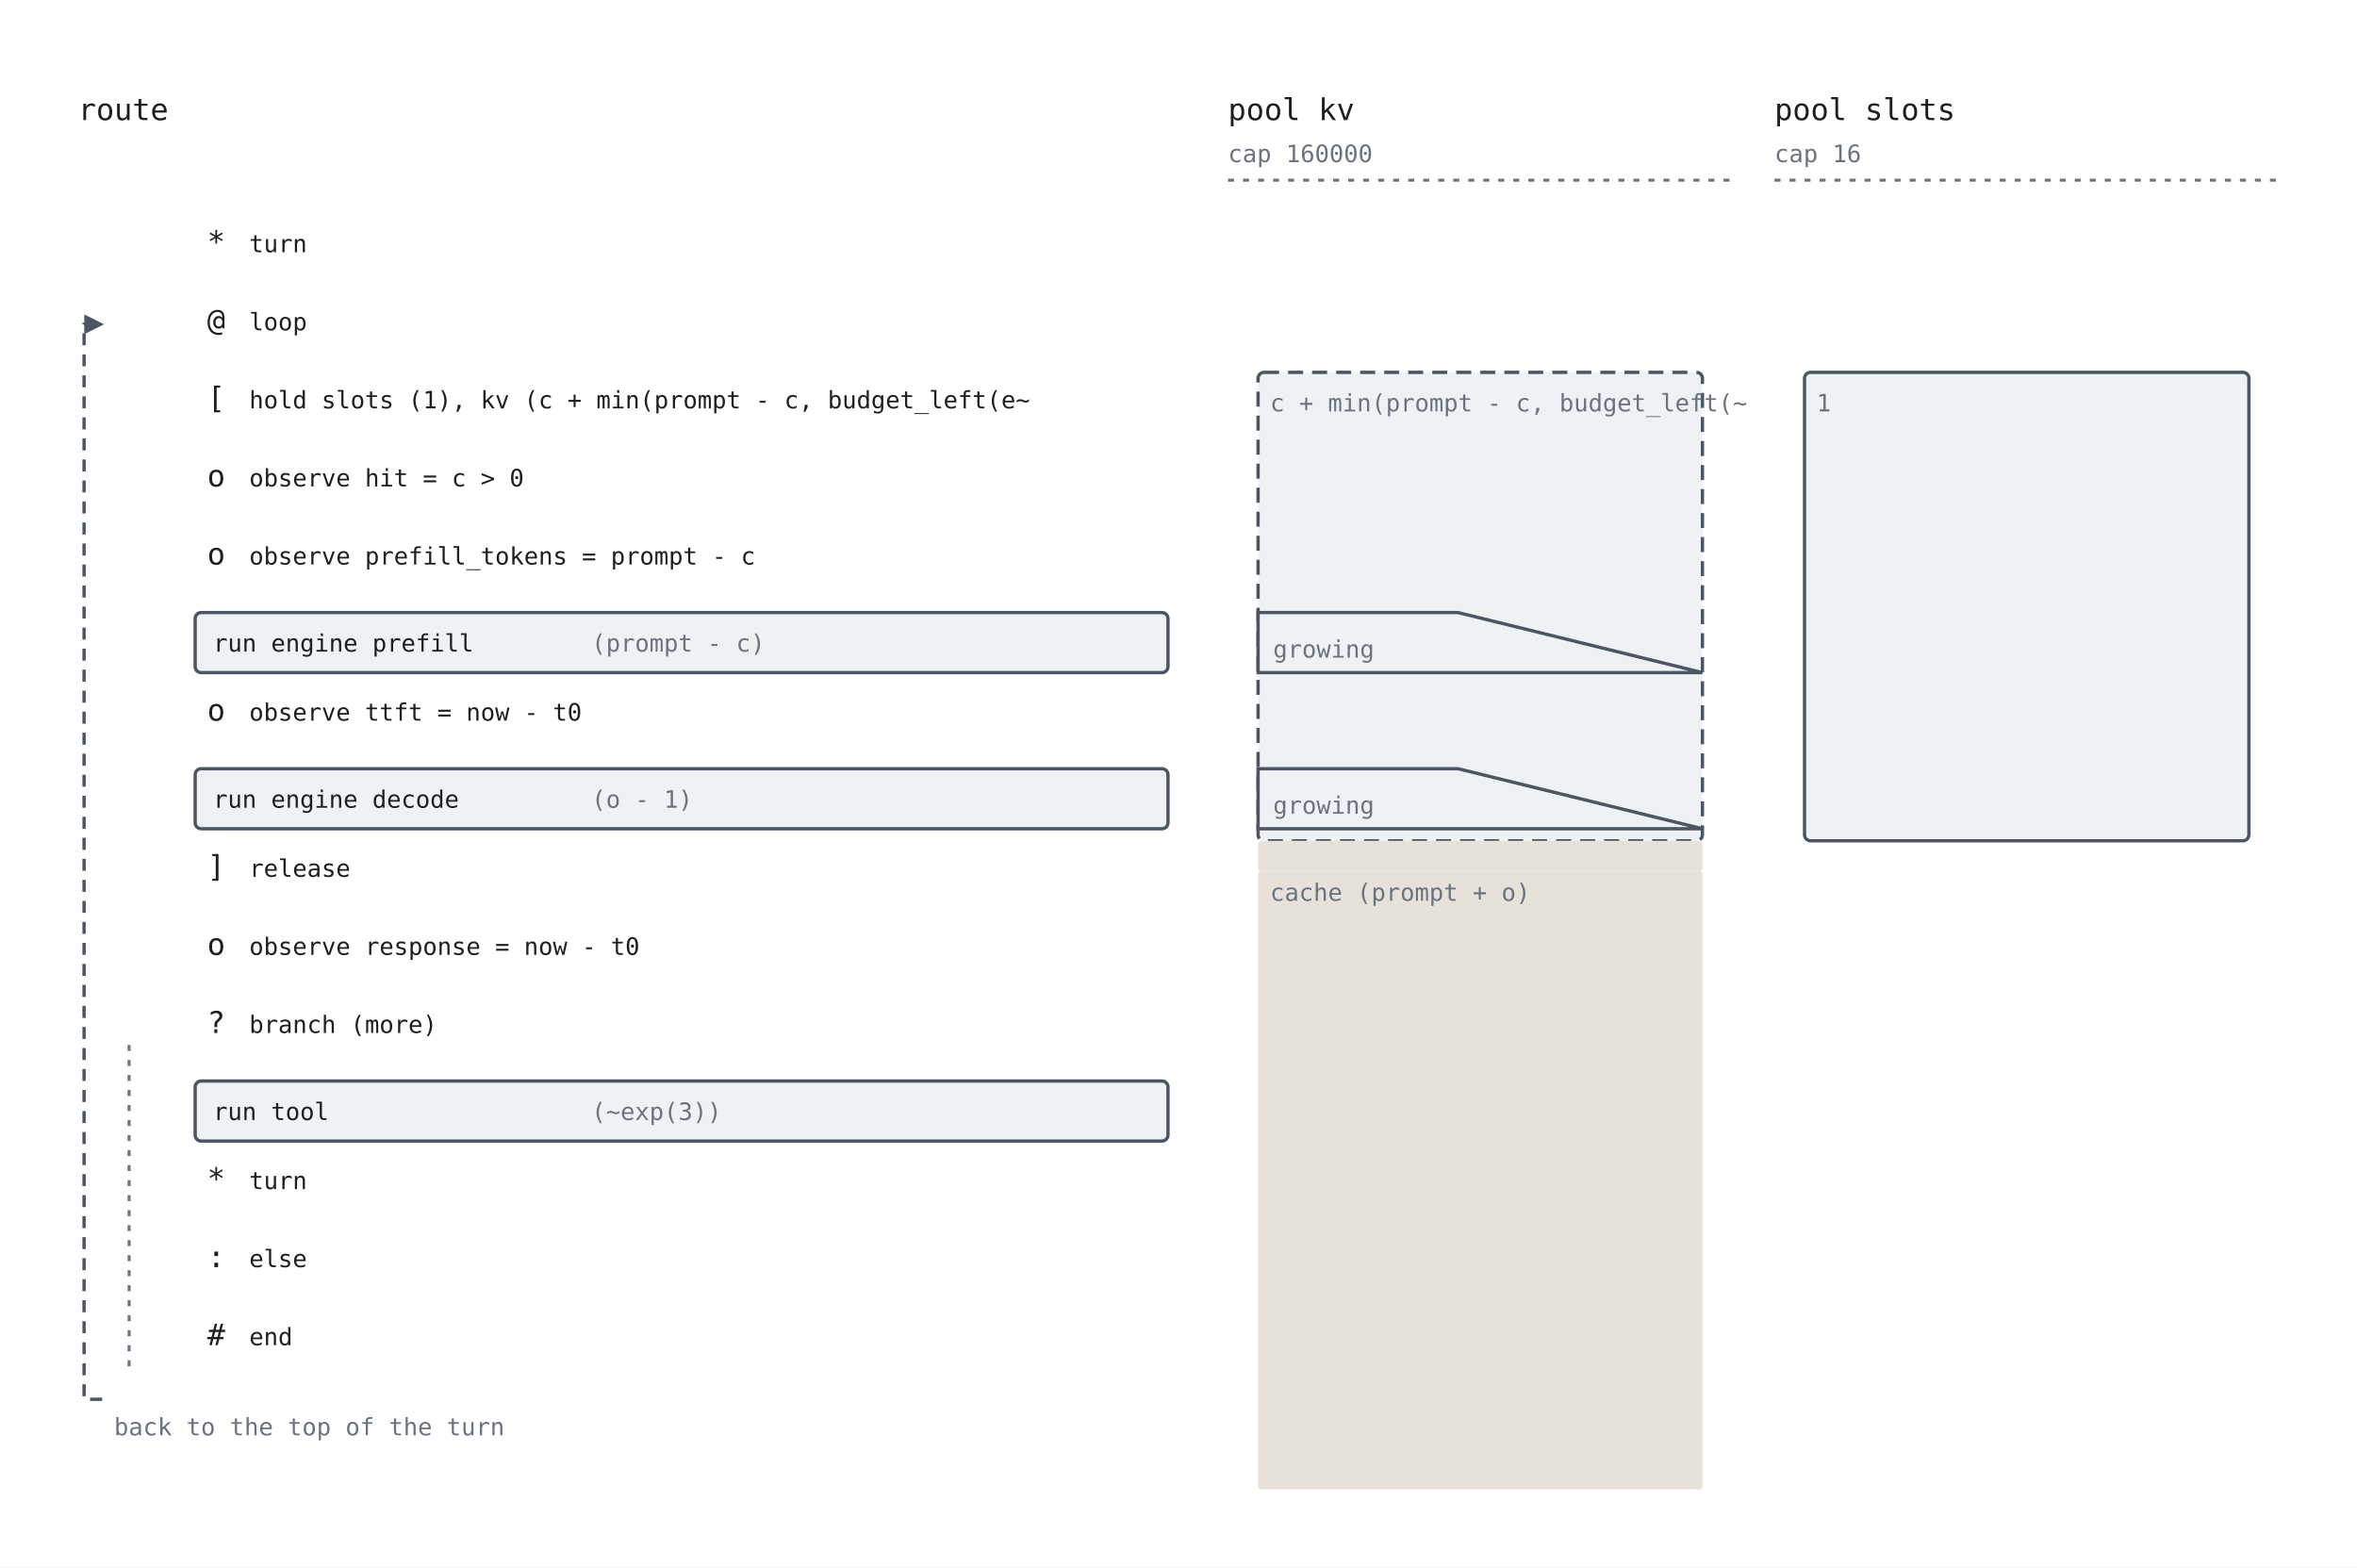
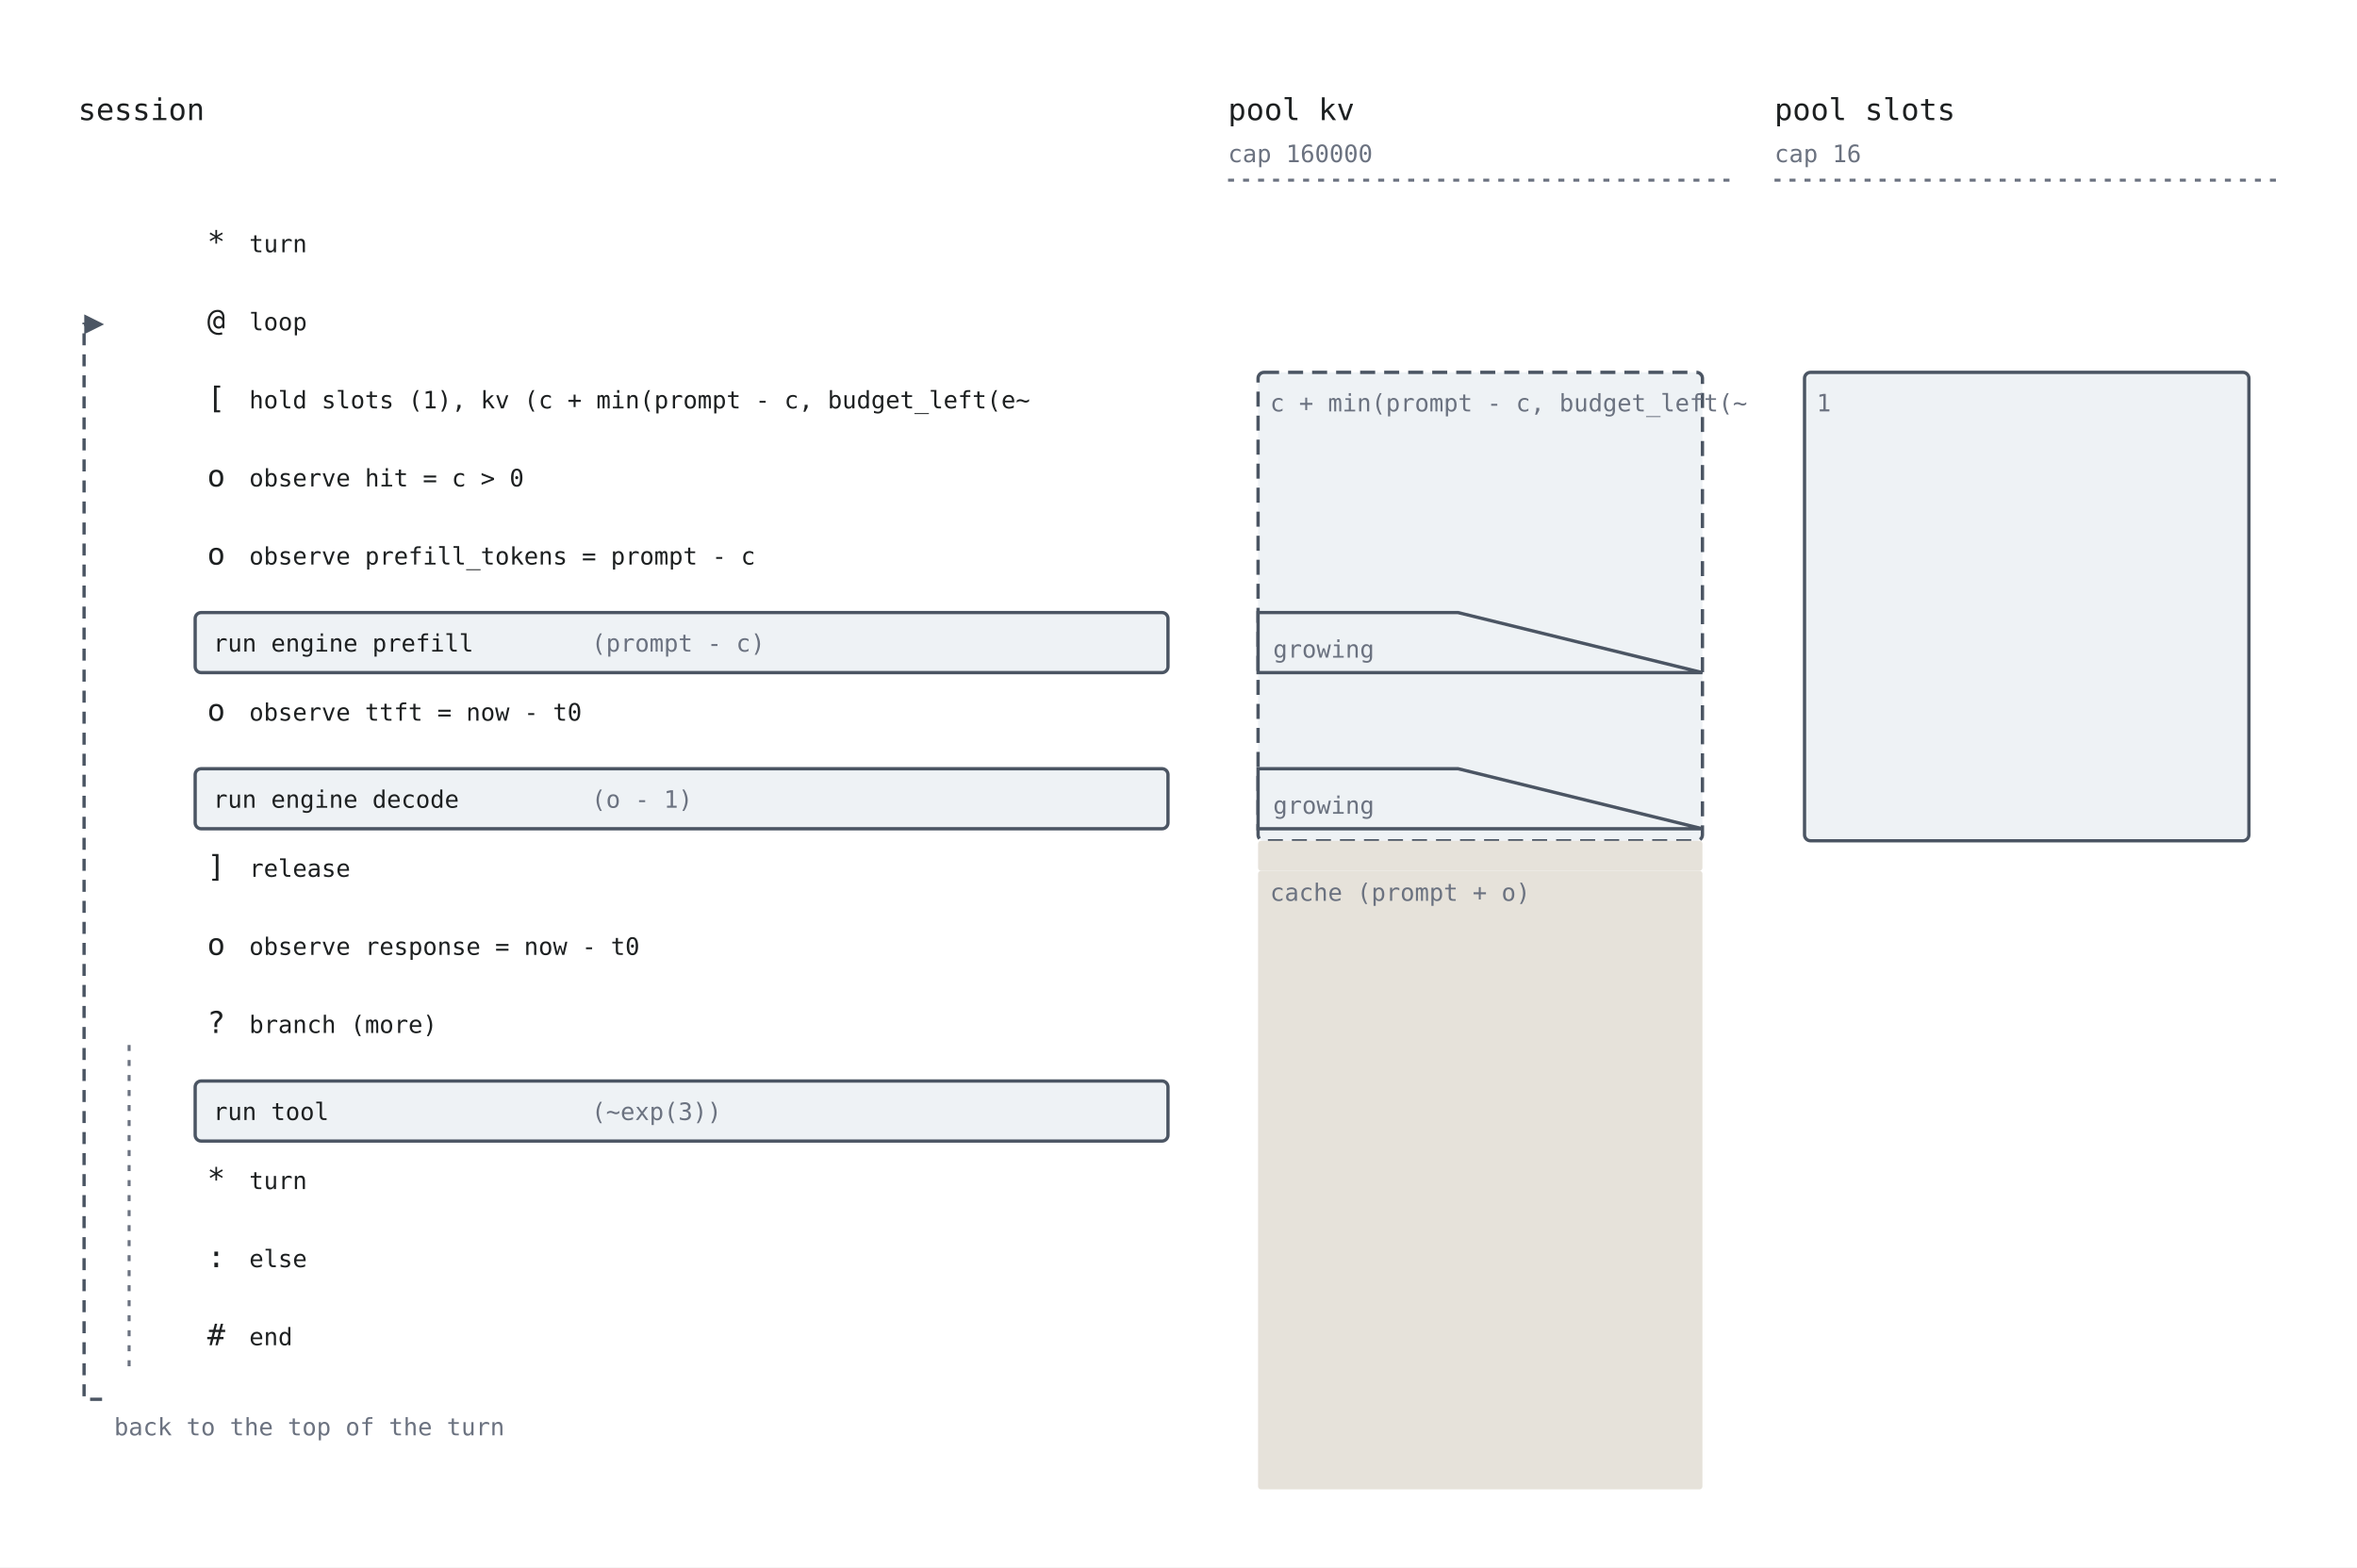
<svg xmlns="http://www.w3.org/2000/svg" width="785" height="522" viewBox="0 0 785 522" role="img">
  <style>
  text { font-family: ui-monospace, "SF Mono", Menlo, Consolas, monospace; }
  @media (prefers-color-scheme: dark) {
    text { fill: #e8e6e3; } text.dim { fill: #9aa4b2; }
    .bg { fill:#14171a }
    .solid { fill:#232a31;stroke:#b6bfcc }
    .body { fill:#232a31;stroke:#b6bfcc }
    .admission { fill:#232a31;stroke:#b6bfcc }
    .cached { fill:#33302a }
    .fits { stroke:#9aa4b2 }
    .enclosure { stroke:#9aa4b2 }
    .station { fill:#26403d;stroke:#b6bfcc }
    .cell { fill:#14171a;stroke:#b6bfcc }
    .rail { stroke:#b6bfcc }
    .flow { stroke:#b6bfcc }
    .back { stroke:#b6bfcc }
    .relation { stroke:#9aa4b2 }
    .grow { stroke:#b6bfcc }
  }
</style>
  <defs>
    <marker id="a" viewBox="0 0 10 10" refX="9" refY="5" markerWidth="6" markerHeight="6" orient="auto-start-reverse">
      <path d="M0 0 L10 5 L0 10 z" fill="context-stroke" />
    </marker>
  </defs>
  <rect class="bg" fill="#ffffff" x="0" y="0" width="785" height="522" />
  <rect class="solid" fill="#eef2f5" stroke="#4b5563" stroke-width="1.1" x="601" y="124" width="148" height="156" rx="2" />
  <rect class="admission" fill="#eef2f5" stroke="#4b5563" stroke-width="1.1" stroke-dasharray="5 3" x="419" y="124" width="148" height="156" rx="2" />
  <rect class="cached" fill="#e6e2da" stroke="none" x="419" y="280" width="148" height="10" rx="1" />
  <rect class="cached" fill="#e6e2da" stroke="none" x="419" y="290" width="148" height="206" rx="1" />
  <polygon class="body" fill="#eef2f5" stroke="#4b5563" stroke-width="1.1" points="419,204 485.6,204 567,224 419,224" />
  <text x="424" y="219" text-anchor="start" font-size="8" fill="#6b7280" class="dim">growing</text>
  <polygon class="body" fill="#eef2f5" stroke="#4b5563" stroke-width="1.1" points="419,256 485.6,256 567,276 419,276" />
  <text x="424" y="271" text-anchor="start" font-size="8" fill="#6b7280" class="dim">growing</text>
  <text x="605" y="137" text-anchor="start" font-size="8" fill="#6b7280" class="dim">1</text>
  <text x="423" y="137" text-anchor="start" font-size="8" fill="#6b7280" class="dim">c + min(prompt - c, budget_left(~</text>
  <text x="423" y="300" text-anchor="start" font-size="8" fill="#6b7280" class="dim">cache (prompt + o)</text>
  <text x="409" y="40" text-anchor="start" font-size="10" fill="#1d2021">pool kv</text>
  <text x="409" y="54" text-anchor="start" font-size="8" fill="#6b7280" class="dim">cap 160000</text>
  <path class="relation" fill="none" stroke="#6b7280" stroke-width="1" stroke-dasharray="2 3" d="M409 60 L577 60" />
  <text x="591" y="40" text-anchor="start" font-size="10" fill="#1d2021">pool slots</text>
  <text x="591" y="54" text-anchor="start" font-size="8" fill="#6b7280" class="dim">cap 16</text>
  <path class="relation" fill="none" stroke="#6b7280" stroke-width="1" stroke-dasharray="2 3" d="M591 60 L759 60" />
-   <text x="26" y="40" text-anchor="start" font-size="10" fill="#1d2021">route</text>
+   <text x="26" y="40" text-anchor="start" font-size="10" fill="#1d2021">session</text>
  <text x="69" y="84" text-anchor="start" font-size="10" fill="#1d2021">*</text>
  <text x="83" y="84" text-anchor="start" font-size="8" fill="#1d2021">turn</text>
  <text x="69" y="110" text-anchor="start" font-size="10" fill="#1d2021">@</text>
  <text x="83" y="110" text-anchor="start" font-size="8" fill="#1d2021">loop</text>
  <text x="69" y="136" text-anchor="start" font-size="10" fill="#1d2021">[</text>
  <text x="83" y="136" text-anchor="start" font-size="8" fill="#1d2021">hold slots (1), kv (c + min(prompt - c, budget_left(e~</text>
  <text x="69" y="162" text-anchor="start" font-size="10" fill="#1d2021">o</text>
  <text x="83" y="162" text-anchor="start" font-size="8" fill="#1d2021">observe hit = c &gt; 0</text>
  <text x="69" y="188" text-anchor="start" font-size="10" fill="#1d2021">o</text>
  <text x="83" y="188" text-anchor="start" font-size="8" fill="#1d2021">observe prefill_tokens = prompt - c</text>
  <rect class="body" fill="#eef2f5" stroke="#4b5563" stroke-width="1.1" x="65" y="204" width="324" height="20" rx="2" />
  <text x="71" y="217" text-anchor="start" font-size="8" fill="#1d2021">run engine prefill</text>
  <text x="197" y="217" text-anchor="start" font-size="8" fill="#6b7280" class="dim">(prompt - c)</text>
  <text x="69" y="240" text-anchor="start" font-size="10" fill="#1d2021">o</text>
  <text x="83" y="240" text-anchor="start" font-size="8" fill="#1d2021">observe ttft = now - t0</text>
  <rect class="body" fill="#eef2f5" stroke="#4b5563" stroke-width="1.1" x="65" y="256" width="324" height="20" rx="2" />
  <text x="71" y="269" text-anchor="start" font-size="8" fill="#1d2021">run engine decode</text>
  <text x="197" y="269" text-anchor="start" font-size="8" fill="#6b7280" class="dim">(o - 1)</text>
  <text x="69" y="292" text-anchor="start" font-size="10" fill="#1d2021">]</text>
  <text x="83" y="292" text-anchor="start" font-size="8" fill="#1d2021">release</text>
  <text x="69" y="318" text-anchor="start" font-size="10" fill="#1d2021">o</text>
  <text x="83" y="318" text-anchor="start" font-size="8" fill="#1d2021">observe response = now - t0</text>
  <text x="69" y="344" text-anchor="start" font-size="10" fill="#1d2021">?</text>
  <text x="83" y="344" text-anchor="start" font-size="8" fill="#1d2021">branch (more)</text>
  <rect class="body" fill="#eef2f5" stroke="#4b5563" stroke-width="1.1" x="65" y="360" width="324" height="20" rx="2" />
  <text x="71" y="373" text-anchor="start" font-size="8" fill="#1d2021">run tool</text>
  <text x="197" y="373" text-anchor="start" font-size="8" fill="#6b7280" class="dim">(~exp(3))</text>
  <text x="69" y="396" text-anchor="start" font-size="10" fill="#1d2021">*</text>
  <text x="83" y="396" text-anchor="start" font-size="8" fill="#1d2021">turn</text>
  <text x="69" y="422" text-anchor="start" font-size="10" fill="#1d2021">:</text>
  <text x="83" y="422" text-anchor="start" font-size="8" fill="#1d2021">else</text>
  <text x="69" y="448" text-anchor="start" font-size="10" fill="#1d2021">#</text>
  <text x="83" y="448" text-anchor="start" font-size="8" fill="#1d2021">end</text>
  <path class="relation" fill="none" stroke="#6b7280" stroke-width="1" stroke-dasharray="2 3" d="M43 348 L43 456" />
  <path class="back" fill="none" stroke="#4b5563" stroke-width="1.1" stroke-dasharray="4 3" d="M34 466 L28 466 L28 108 L34 108" marker-end="url(#a)" />
  <text x="38" y="478" text-anchor="start" font-size="8" fill="#6b7280" class="dim">back to the top of the turn</text>
</svg>
